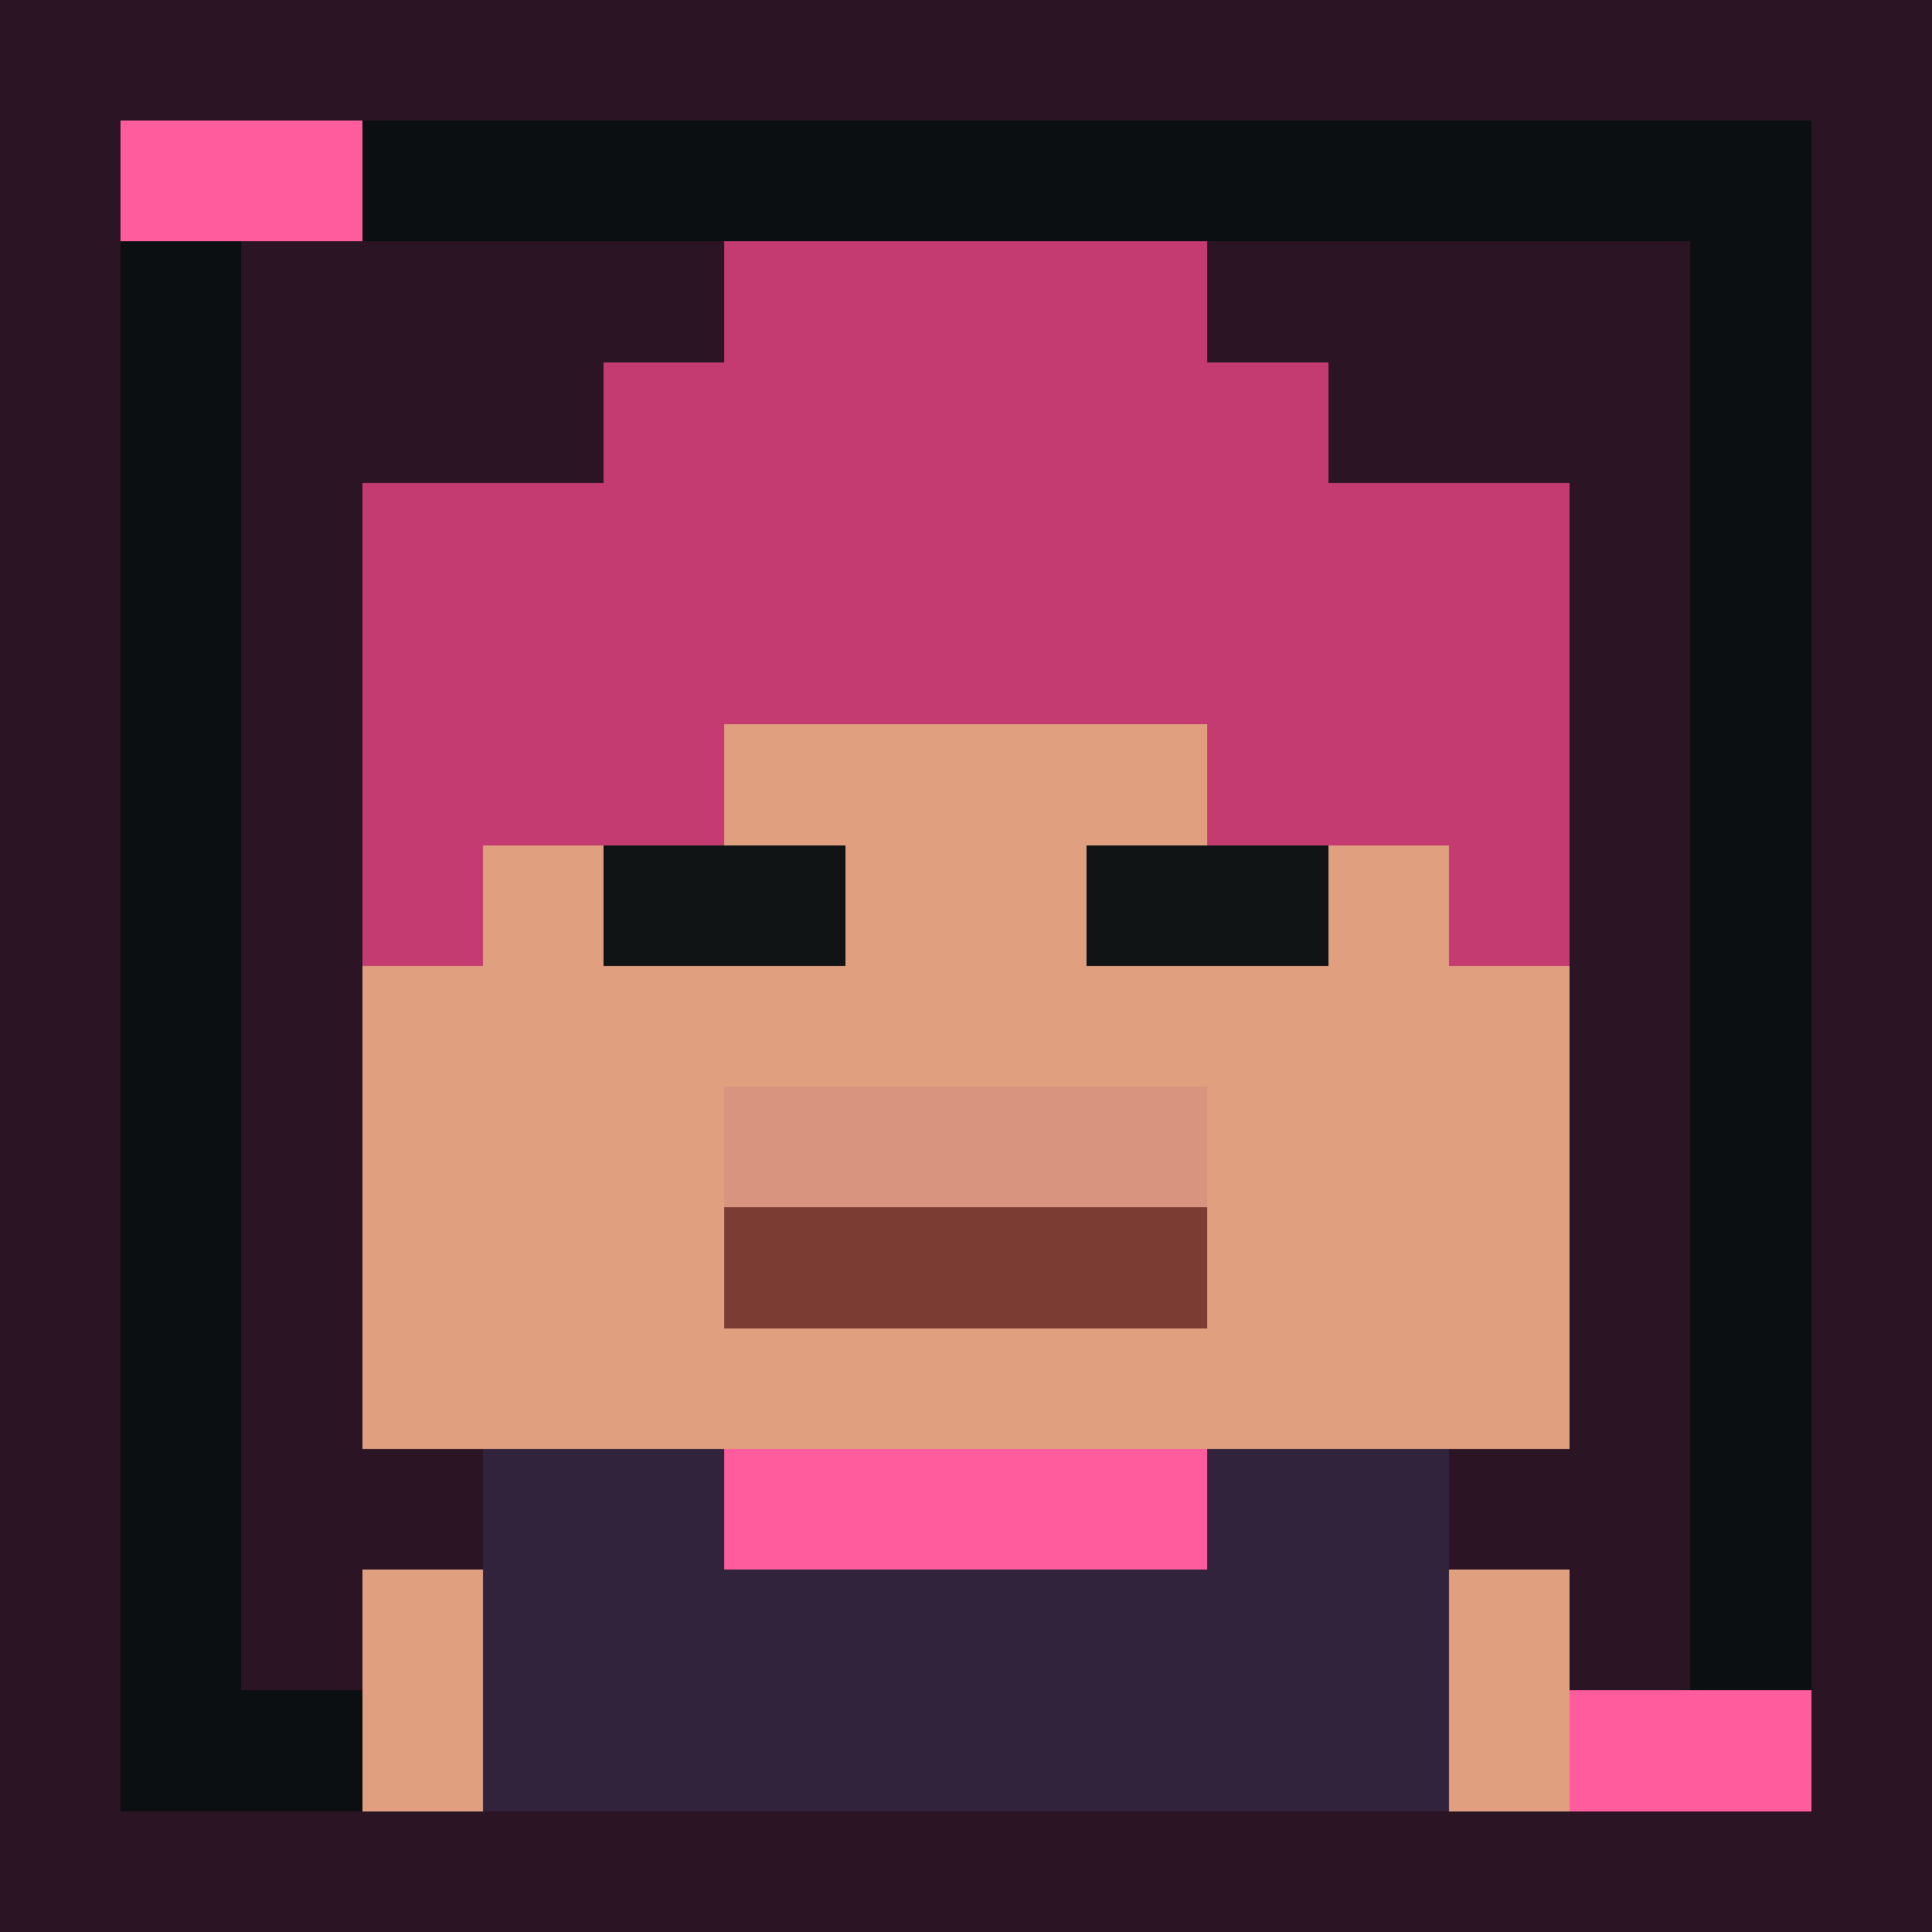
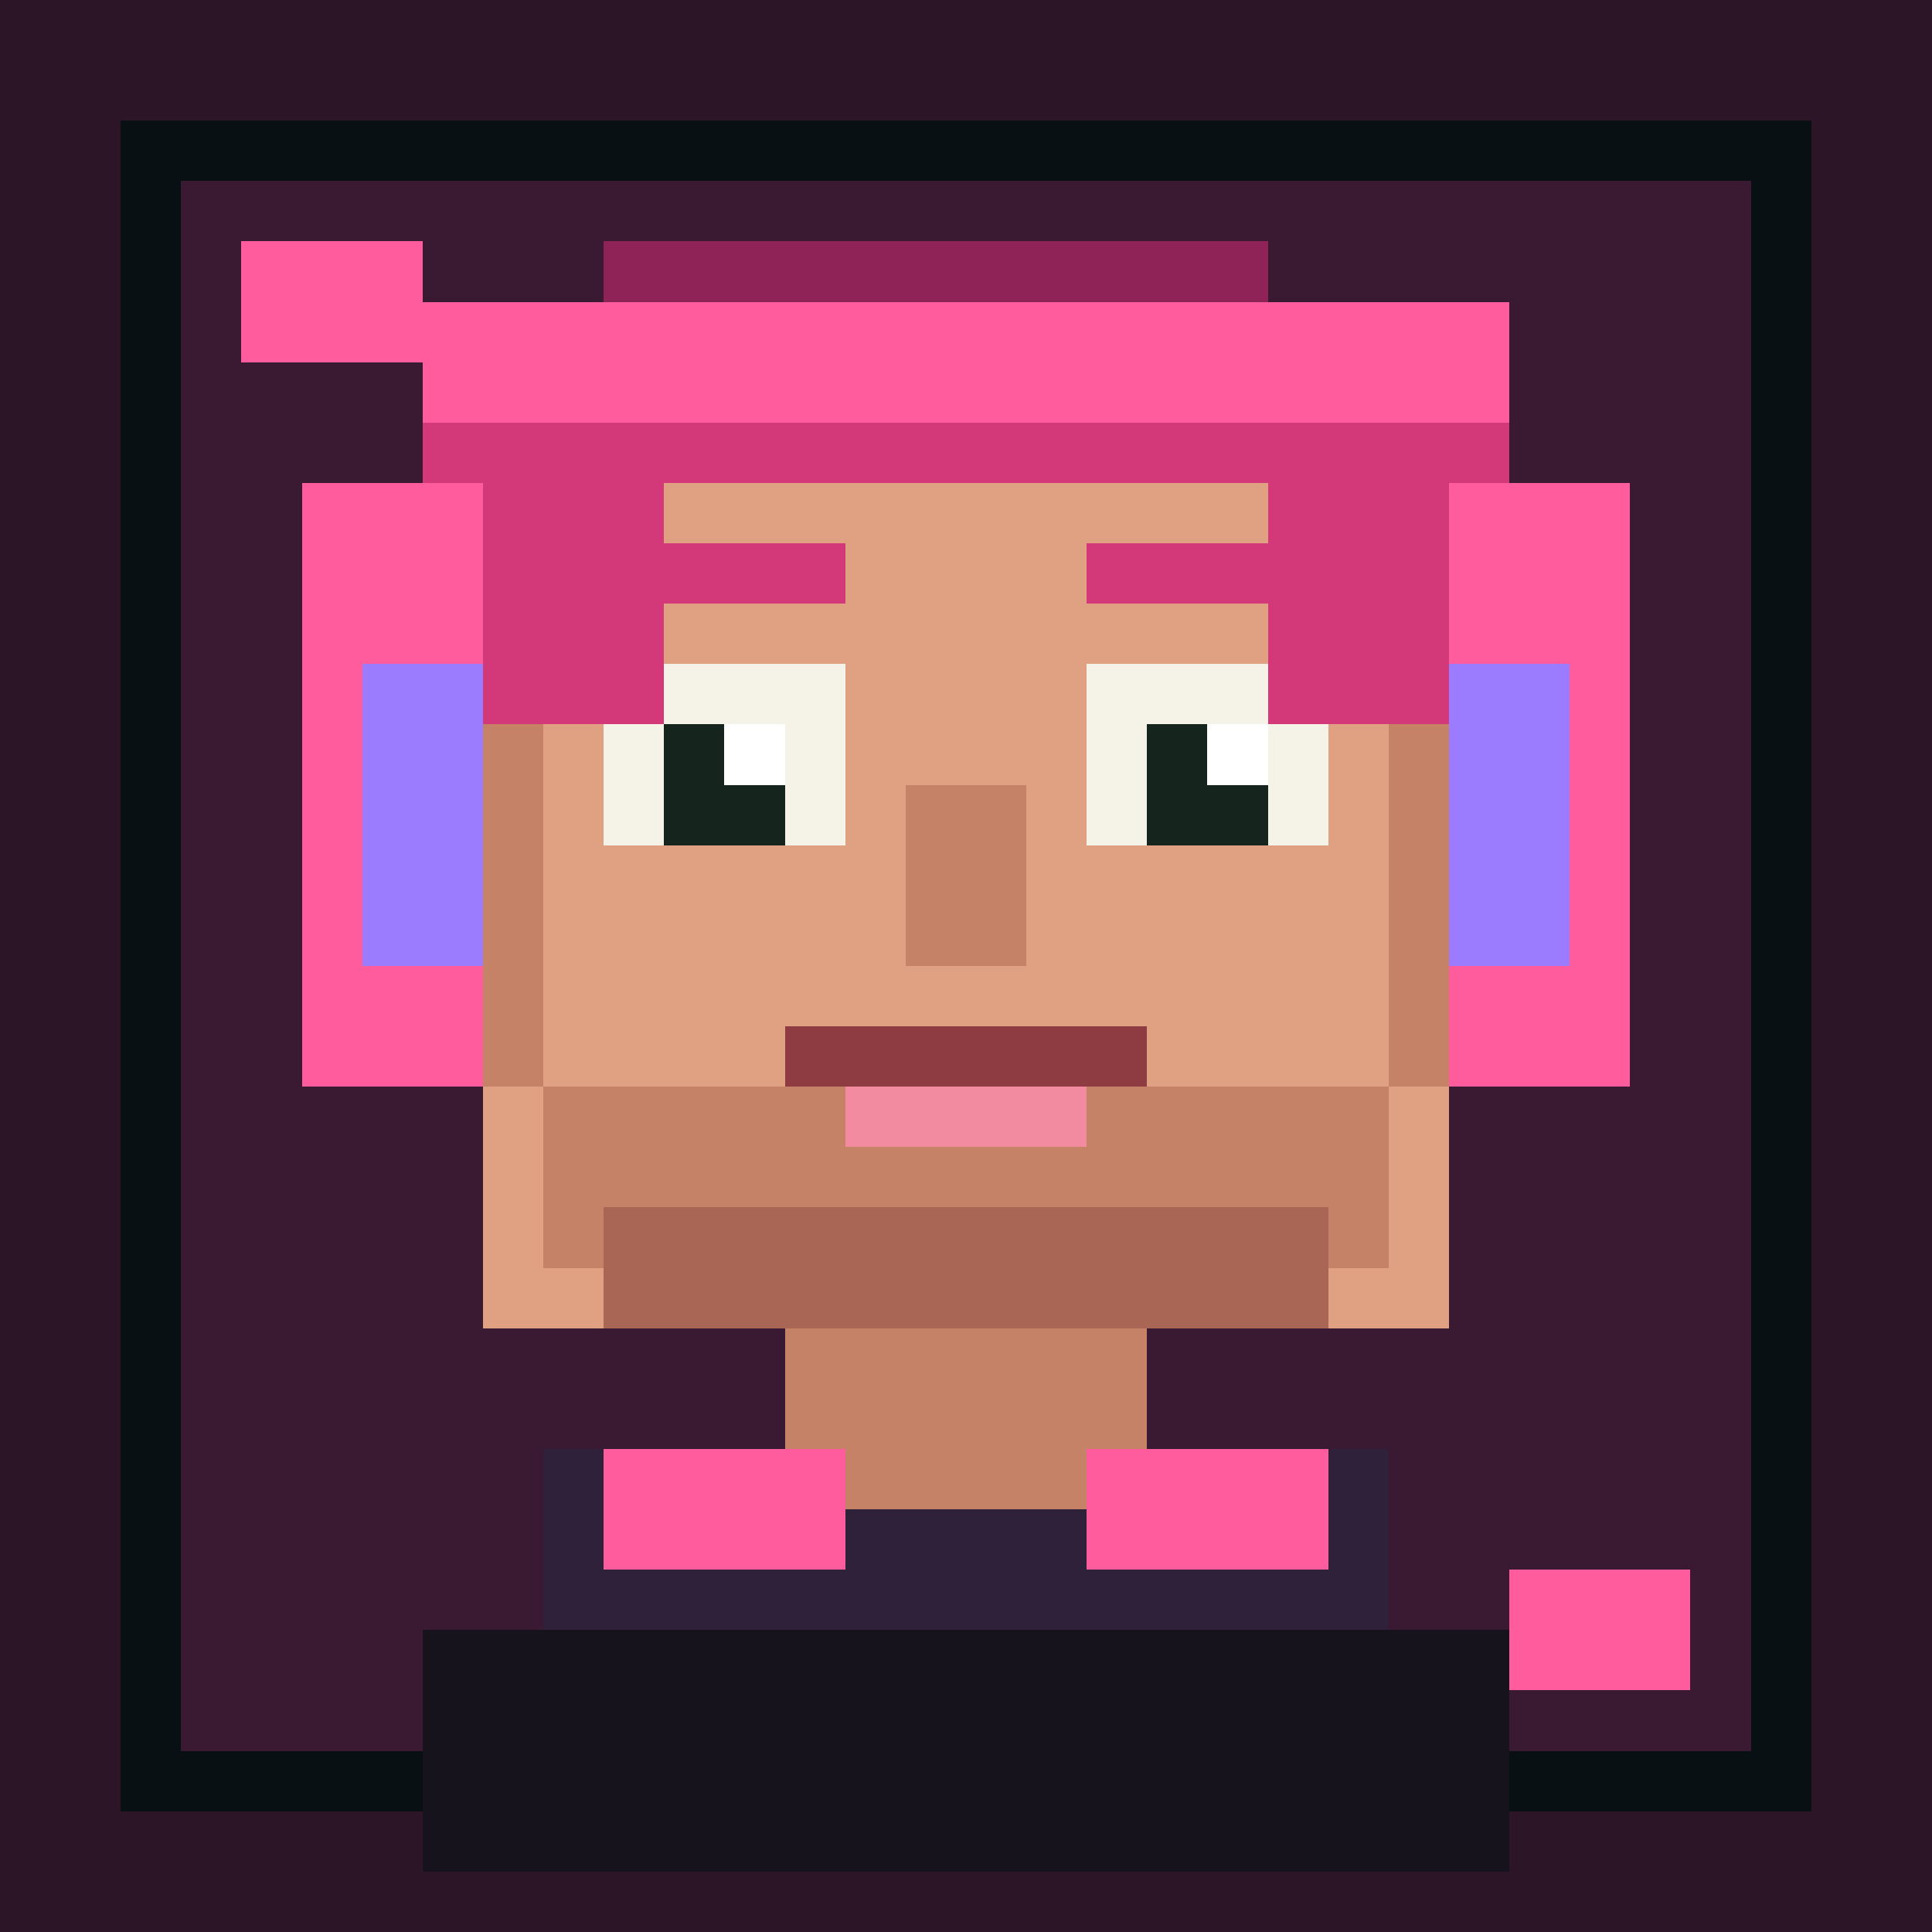
<svg xmlns="http://www.w3.org/2000/svg" width="256" height="256" viewBox="0 0 256 256" shape-rendering="crispEdges">
-   <rect x="0" y="0" width="256" height="256" fill="#2b1524" />
-   <rect x="16" y="16" width="224" height="224" fill="#0b0f11" />
-   <rect x="32" y="32" width="192" height="192" fill="#2b1524" />
-   <rect x="80" y="48" width="96" height="16" fill="#c43b72" />
-   <rect x="64" y="64" width="128" height="32" fill="#c43b72" />
-   <rect x="48" y="96" width="160" height="96" fill="#e0a080" />
-   <rect x="64" y="80" width="32" height="32" fill="#c43b72" />
-   <rect x="160" y="80" width="32" height="32" fill="#c43b72" />
-   <rect x="80" y="112" width="32" height="16" fill="#101415" />
-   <rect x="144" y="112" width="32" height="16" fill="#101415" />
-   <rect x="112" y="128" width="32" height="16" fill="#e0a080" />
-   <rect x="96" y="160" width="64" height="16" fill="#7b3c34" />
-   <rect x="64" y="192" width="128" height="48" fill="#30233b" />
-   <rect x="96" y="192" width="64" height="16" fill="#ff5c9e" />
-   <rect x="48" y="208" width="16" height="32" fill="#e0a080" />
-   <rect x="192" y="208" width="16" height="32" fill="#e0a080" />
-   <rect x="96" y="32" width="64" height="16" fill="#c43b72" />
-   <rect x="48" y="64" width="16" height="64" fill="#c43b72" />
-   <rect x="192" y="64" width="16" height="64" fill="#c43b72" />
-   <rect x="96" y="144" width="64" height="16" fill="#d8947f" />
-   <rect x="16" y="16" width="32" height="16" fill="#ff5c9e" />
-   <rect x="208" y="224" width="32" height="16" fill="#ff5c9e" />
+   <rect x="0" y="0" width="256" height="256" fill="#2b1527" />
+   <rect x="16" y="16" width="224" height="224" fill="#081014" />
+   <rect x="24" y="24" width="208" height="208" fill="#3a1932" />
+   <rect x="72" y="192" width="112" height="40" fill="#30213a" />
+   <rect x="56" y="216" width="144" height="32" fill="#17131d" />
+   <rect x="104" y="168" width="48" height="32" fill="#c58267" />
+   <rect x="64" y="56" width="128" height="120" fill="#dfa181" />
+   <rect x="56" y="80" width="16" height="64" fill="#c58267" />
+   <rect x="184" y="80" width="16" height="64" fill="#c58267" />
+   <rect x="72" y="144" width="112" height="24" fill="#c58267" />
+   <rect x="80" y="160" width="96" height="16" fill="#aa6654" />
+   <rect x="80" y="88" width="32" height="24" fill="#f5f2e7" />
+   <rect x="144" y="88" width="32" height="24" fill="#f5f2e7" />
+   <rect x="88" y="96" width="16" height="16" fill="#15241d" />
+   <rect x="152" y="96" width="16" height="16" fill="#15241d" />
+   <rect x="96" y="96" width="8" height="8" fill="#fff" />
+   <rect x="160" y="96" width="8" height="8" fill="#fff" />
+   <rect x="80" y="72" width="32" height="8" fill="#d33979" />
+   <rect x="144" y="72" width="32" height="8" fill="#d33979" />
+   <rect x="120" y="104" width="16" height="24" fill="#c58267" />
+   <rect x="104" y="136" width="48" height="8" fill="#8e3b42" />
+   <rect x="112" y="144" width="32" height="8" fill="#f38ba0" />
+   <rect x="64" y="40" width="128" height="24" fill="#d33979" />
+   <rect x="56" y="56" width="32" height="40" fill="#d33979" />
+   <rect x="168" y="48" width="32" height="48" fill="#d33979" />
+   <rect x="80" y="32" width="88" height="16" fill="#8f2358" />
+   <rect x="48" y="64" width="16" height="64" fill="#8f2358" />
+   <rect x="192" y="72" width="16" height="56" fill="#8f2358" />
+   <rect x="80" y="192" width="32" height="16" fill="#ff5c9e" />
+   <rect x="144" y="192" width="32" height="16" fill="#ff5c9e" />
+   <rect x="32" y="32" width="24" height="16" fill="#ff5c9e" />
+   <rect x="200" y="208" width="24" height="16" fill="#ff5c9e" />
+   <rect x="40" y="64" width="24" height="80" fill="#ff5c9e" />
+   <rect x="192" y="64" width="24" height="80" fill="#ff5c9e" />
+   <rect x="56" y="40" width="144" height="16" fill="#ff5c9e" />
+   <rect x="48" y="88" width="16" height="40" fill="#9b7cff" />
+   <rect x="192" y="88" width="16" height="40" fill="#9b7cff" />
</svg>
